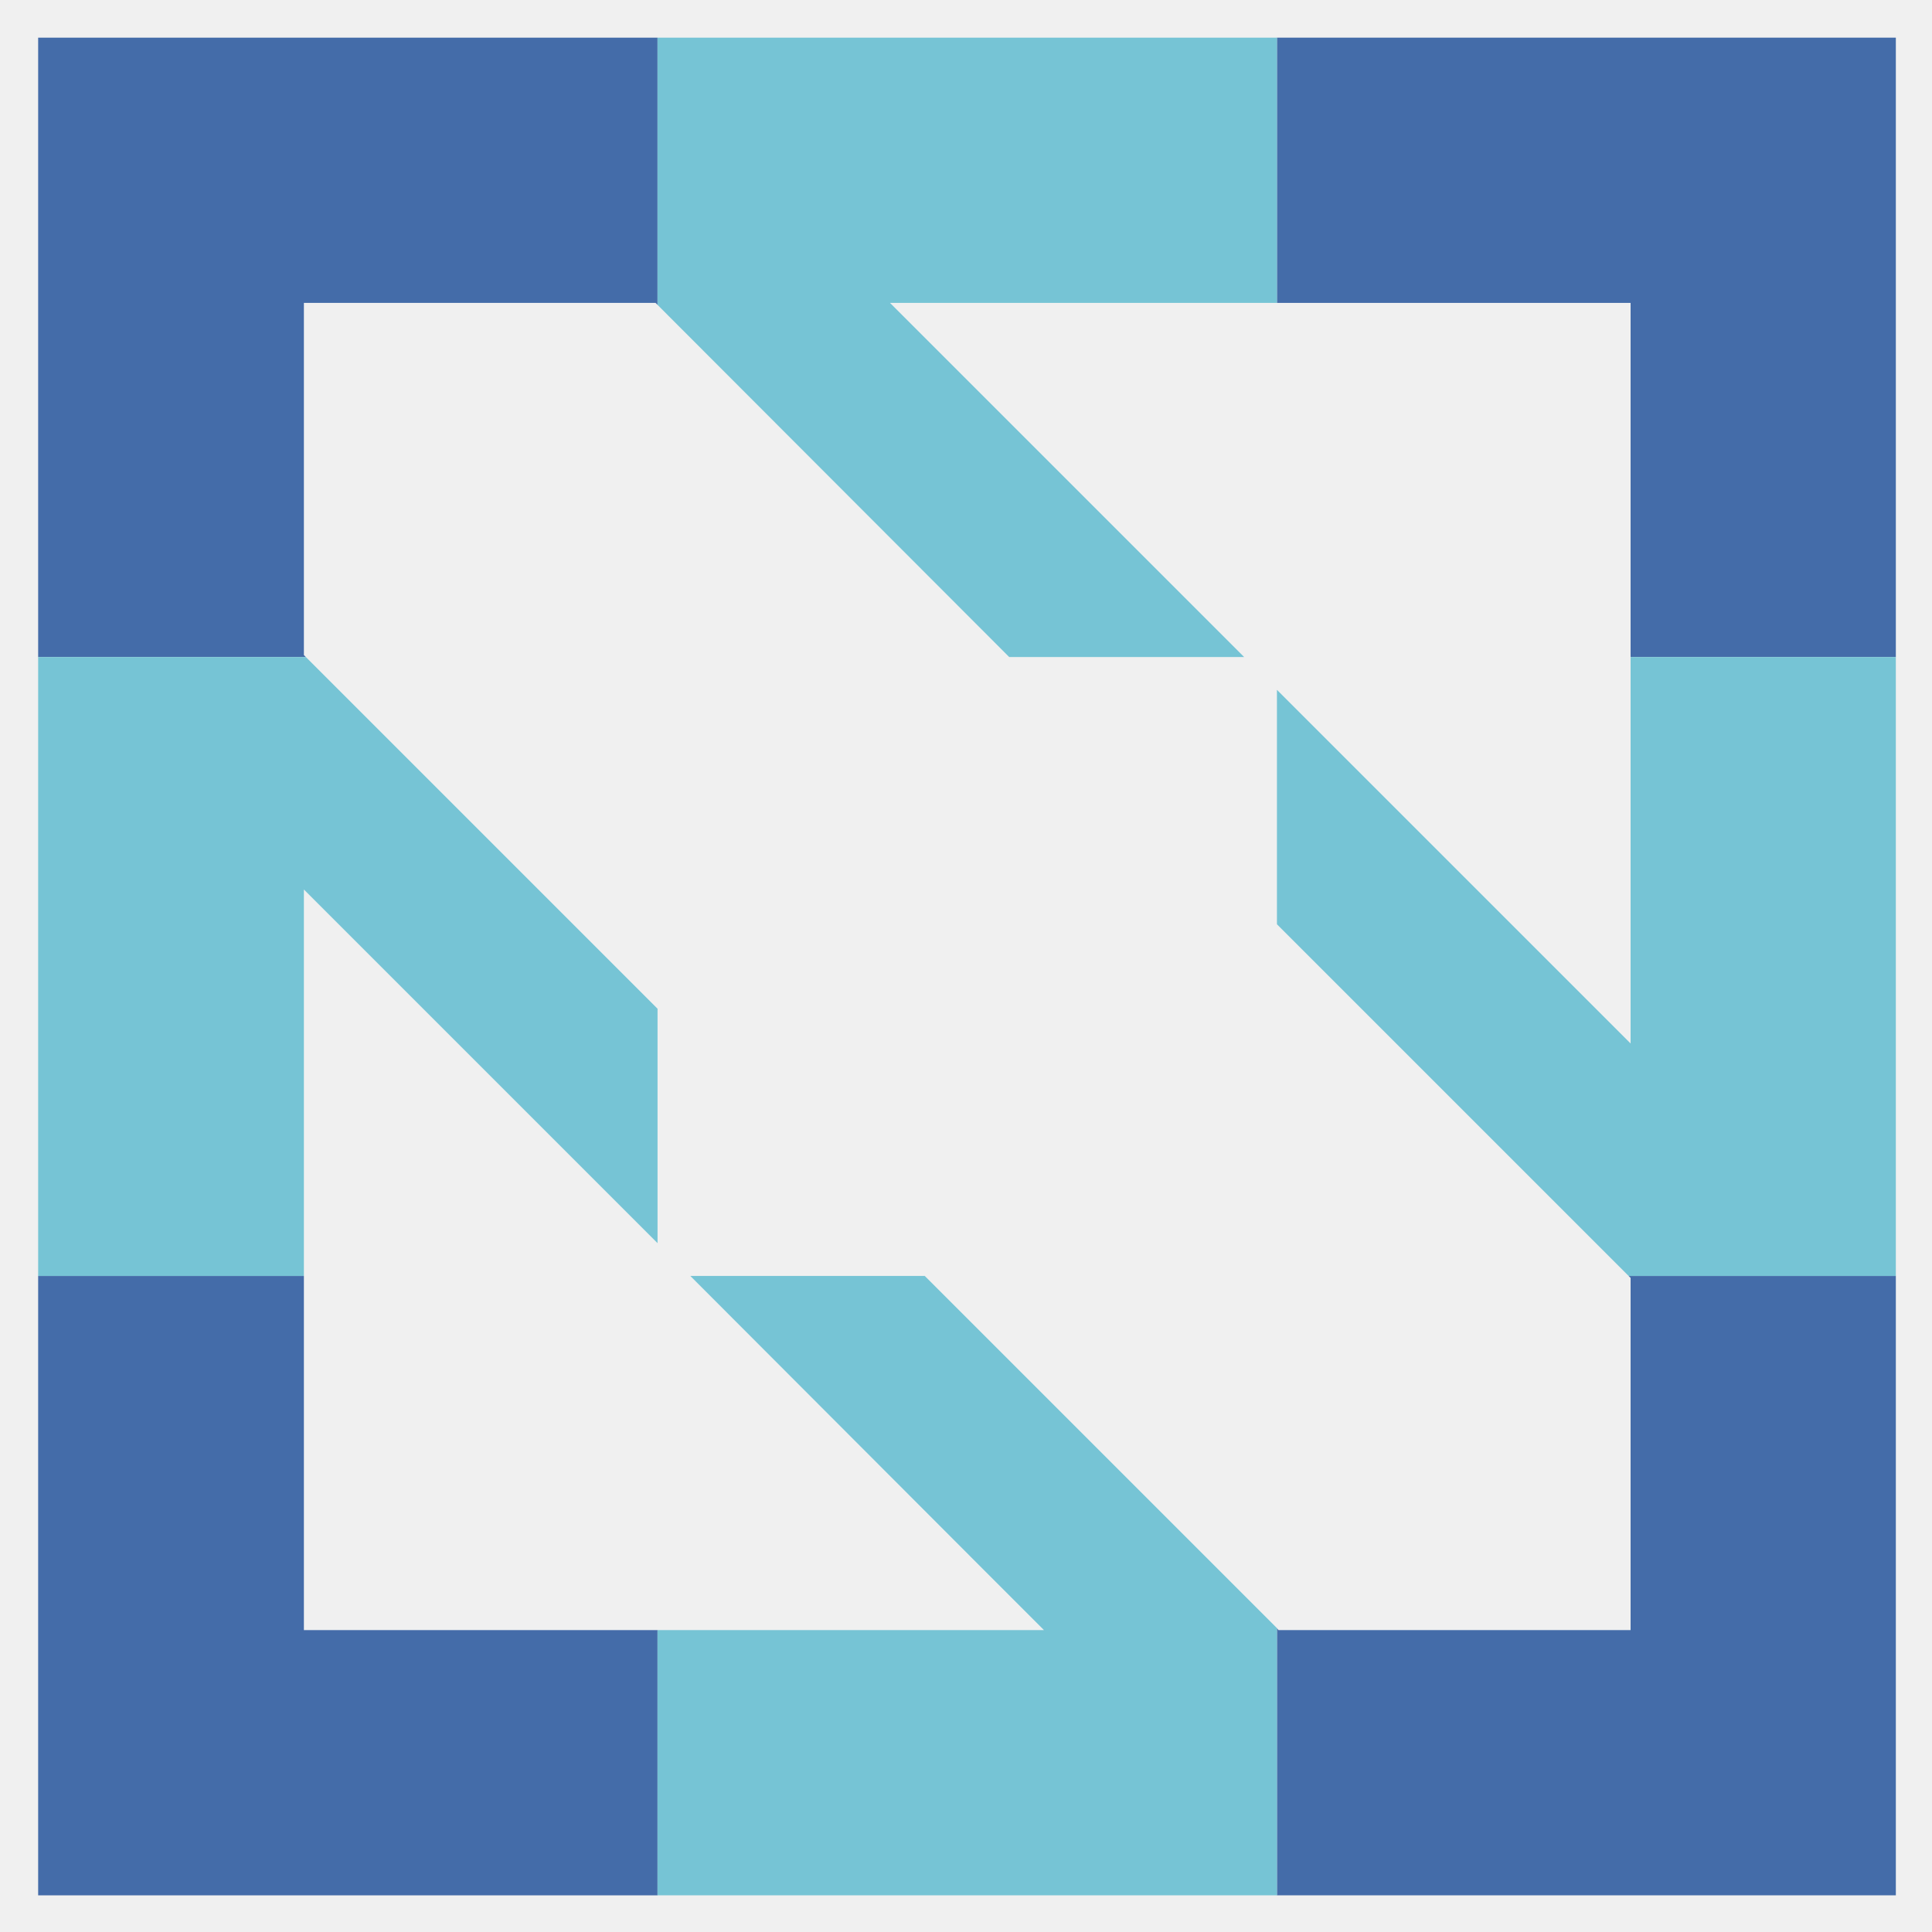
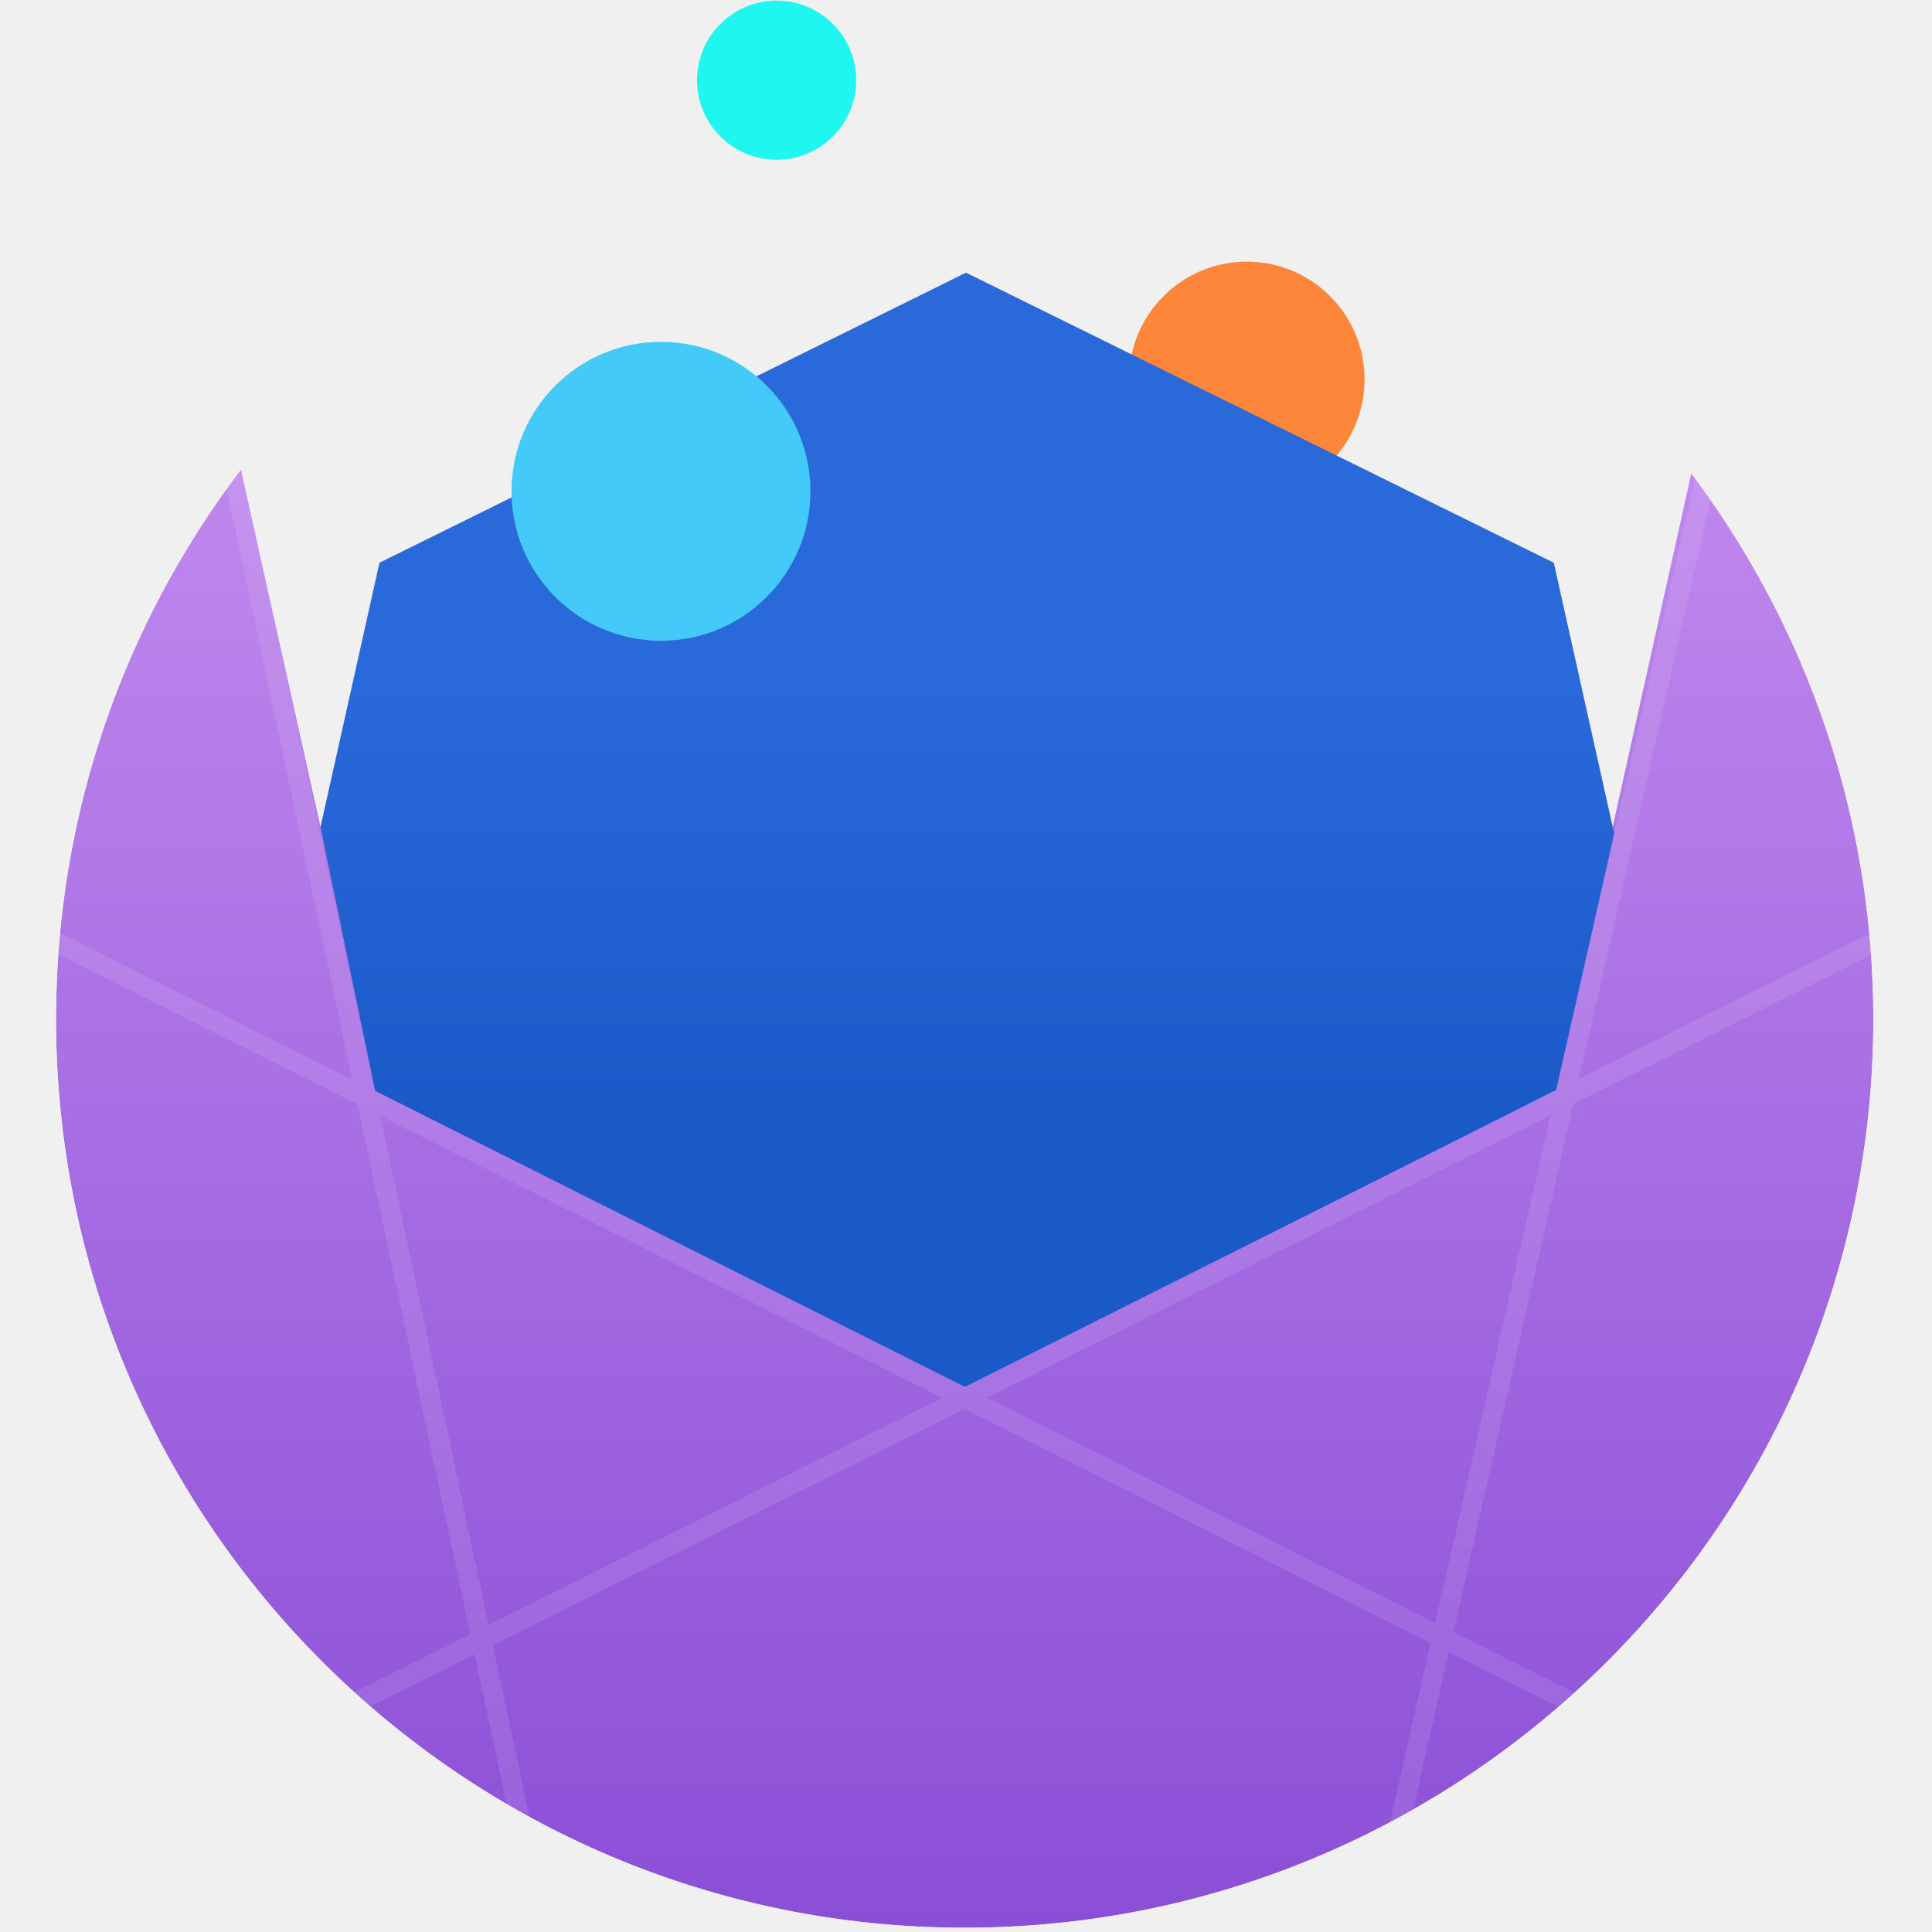
- <svg xmlns="http://www.w3.org/2000/svg" role="img" viewBox="5.52 5.02 388.96 388.96">
-   <style>svg {enable-background:new 0 0 400 400}</style>
-   <style>.st0{fill:#446ca9}.st1{fill:#76c4d5}</style>
-   <g id="XMLID_15_">
-     <g id="XMLID_78_">
-       <path id="XMLID_82_" d="M66.7 261.9H13.2v124.7h124.7v-53.4H66.7z" class="st0" />
-       <path id="XMLID_81_" d="M333.8 262.3v70.9h-70.9l-.3-.4v53.8h124.6V261.9h-53.8z" class="st0" />
-       <path id="XMLID_80_" d="M13.2 137.3h53.9l-.4-.4V66h70.8l.4.4V12.6H13.2z" class="st0" />
-       <path id="XMLID_79_" d="M262.6 12.6V66h71.2v71.3h53.4V12.6z" class="st0" />
-     </g>
-     <g id="XMLID_73_">
-       <path id="XMLID_77_" d="M256 137.3L184.7 66h77.9V12.6H137.9v53.8l70.8 70.9z" class="st1" />
-       <path id="XMLID_76_" d="M191.7 261.9h-47.2l59 59.1 12.2 12.2h-77.8v53.4h124.7v-53.8l-35.5-35.5z" class="st1" />
-       <path id="XMLID_75_" d="M333.8 137.3v77.8l-12.2-12.2-59-59v47.2l35.4 35.4 35.4 35.4h53.8V137.3z" class="st1" />
-       <path id="XMLID_74_" d="M137.9 208.1l-70.8-70.8H13.2v124.6h53.5v-77.8l71.2 71.2z" class="st1" />
+ <svg xmlns="http://www.w3.org/2000/svg" xmlns:xlink="http://www.w3.org/1999/xlink" width="390px" height="390px" viewBox="0 0 390 390" version="1.1">
+   <defs>
+     <circle id="path-1" cx="183.732" cy="183.534" r="183.422" />
+     <linearGradient x1="50%" y1="0%" x2="50%" y2="100%" id="linearGradient-3">
+       <stop stop-color="#BF87ED" offset="0%" />
+       <stop stop-color="#8B4FD7" offset="100%" />
+     </linearGradient>
+     <path d="M23.803,47.591 C10.673,47.591 0.03,36.947 0.03,23.818 C0.03,10.688 10.673,0.044 23.803,0.044 C36.933,0.044 47.577,10.688 47.577,23.818 C47.577,36.947 36.933,47.591 23.803,47.591 Z" id="path-4" />
+     <linearGradient x1="48.99%" y1="75.69%" x2="48.99%" y2="36.752%" id="linearGradient-6">
+       <stop stop-color="#1A59C8" offset="0%" />
+       <stop stop-color="#2A69D9" offset="100%" />
+     </linearGradient>
+     <path d="M16.161,32.128 C7.289,32.128 0.097,24.936 0.097,16.064 C0.097,7.192 7.289,0 16.161,0 C25.033,0 32.225,7.192 32.225,16.064 C32.225,24.936 25.033,32.128 16.161,32.128 Z" id="path-7" />
+     <path d="M30.288,60.46 C13.625,60.46 0.118,46.953 0.118,30.29 C0.118,13.627 13.625,0.12 30.288,0.12 C46.951,0.12 60.458,13.627 60.458,30.29 C60.458,46.953 46.951,60.46 30.288,60.46 Z" id="path-9" />
+   </defs>
+   <g id="Icon-(color)" stroke="none" stroke-width="1" fill="none" fill-rule="evenodd">
+     <g id="globe-eats-the-k8s" transform="translate(11, 0)">
+       <g id="Group-8" transform="translate(0, 22.18122)">
+         <mask id="mask-2" fill="white">
+           <use xlink:href="#path-1" />
+         </mask>
+         <g id="Oval-12" fill-rule="nonzero" />
+         <path d="M37.639,72.61 L65.569,198.114 L184.112,256.672 L302.663,198.114 L330.412,73.388 C353.481,104.06 367.153,142.2 367.153,183.534 C367.153,284.835 285.033,366.956 183.732,366.956 C82.431,366.956 0.31,284.835 0.31,183.534 C0.31,141.85 14.215,103.413 37.639,72.61 Z" id="Combined-Shape" fill="url(#linearGradient-3)" fill-rule="nonzero" mask="url(#mask-2)" />
+         <g id="lines" opacity="0.1" mask="url(#mask-2)" fill-rule="nonzero" stroke="#FFFFFF" stroke-width="4">
+           <g transform="translate(-130.3811, -28.13634)">
+             <path d="M151.853,32.786 L280.781,638.371" id="Path-7" />
+             <path d="M478.826,35.507 L341.923,638.371" id="Path-8" />
+             <path d="M594.463,428.798 L24.566,142.888" id="Path-9" />
+             <path d="M604.078,433.55 L23.662,142.888" id="Path-9" transform="translate(313.8702, 288.2191) scale(-1, 1) translate(-313.8702, -288.2191) " />
+             <path d="M244.816,0.215 L0.116,301.663" id="Path-10" />
+             <path d="M393.313,8.551 L606.15,289.856" id="Path-11" />
+           </g>
+         </g>
+         <g id="orange" mask="url(#mask-2)">
+           <g transform="translate(216.877, 30.59142)">
+             <mask id="mask-5" fill="white">
+               <use xlink:href="#path-4" />
+             </mask>
+             <g id="Clip-135" stroke="none" fill="none" />
+             <polygon id="Fill-134" stroke="none" fill="#FD863A" fill-rule="evenodd" mask="url(#mask-5)" points="-0.413 -0.399 48.02 -0.399 48.02 48.034 -0.413 48.034" />
+           </g>
+         </g>
+         <polygon id="Path-2" fill="url(#linearGradient-6)" fill-rule="nonzero" mask="url(#mask-2)" points="184 32.861 302.654 91.416 314.849 146.098 303.125 197.862 183.785 257.766 64.733 198.023 53.689 144.799 65.6 91.416" />
+         <g id="Group" mask="url(#mask-2)">
+           <g transform="translate(53, 32)" />
+         </g>
+       </g>
+       <g id="bubbles" transform="translate(92.13738, 0)">
+         <g id="interior-core" transform="translate(37.47235, 0.124508)">
+           <mask id="mask-8" fill="white">
+             <use xlink:href="#path-7" />
+           </mask>
+           <g id="Clip-138" />
+           <polygon id="Fill-137" fill="#1FF6EF" mask="url(#mask-8)" points="-0.803 -0.901 33.126 -0.901 33.126 33.028 -0.803 33.028" />
+         </g>
+         <g id="bubble" transform="translate(0, 68.88809)">
+           <mask id="mask-10" fill="white">
+             <use xlink:href="#path-9" />
+           </mask>
+           <g id="Clip-141" />
+           <polygon id="Fill-140" fill="#43CAF8" mask="url(#mask-10)" points="-0.783 -0.781 73.675 -0.781 73.675 73.677 -0.783 73.677" />
+         </g>
+       </g>
    </g>
  </g>
</svg>
